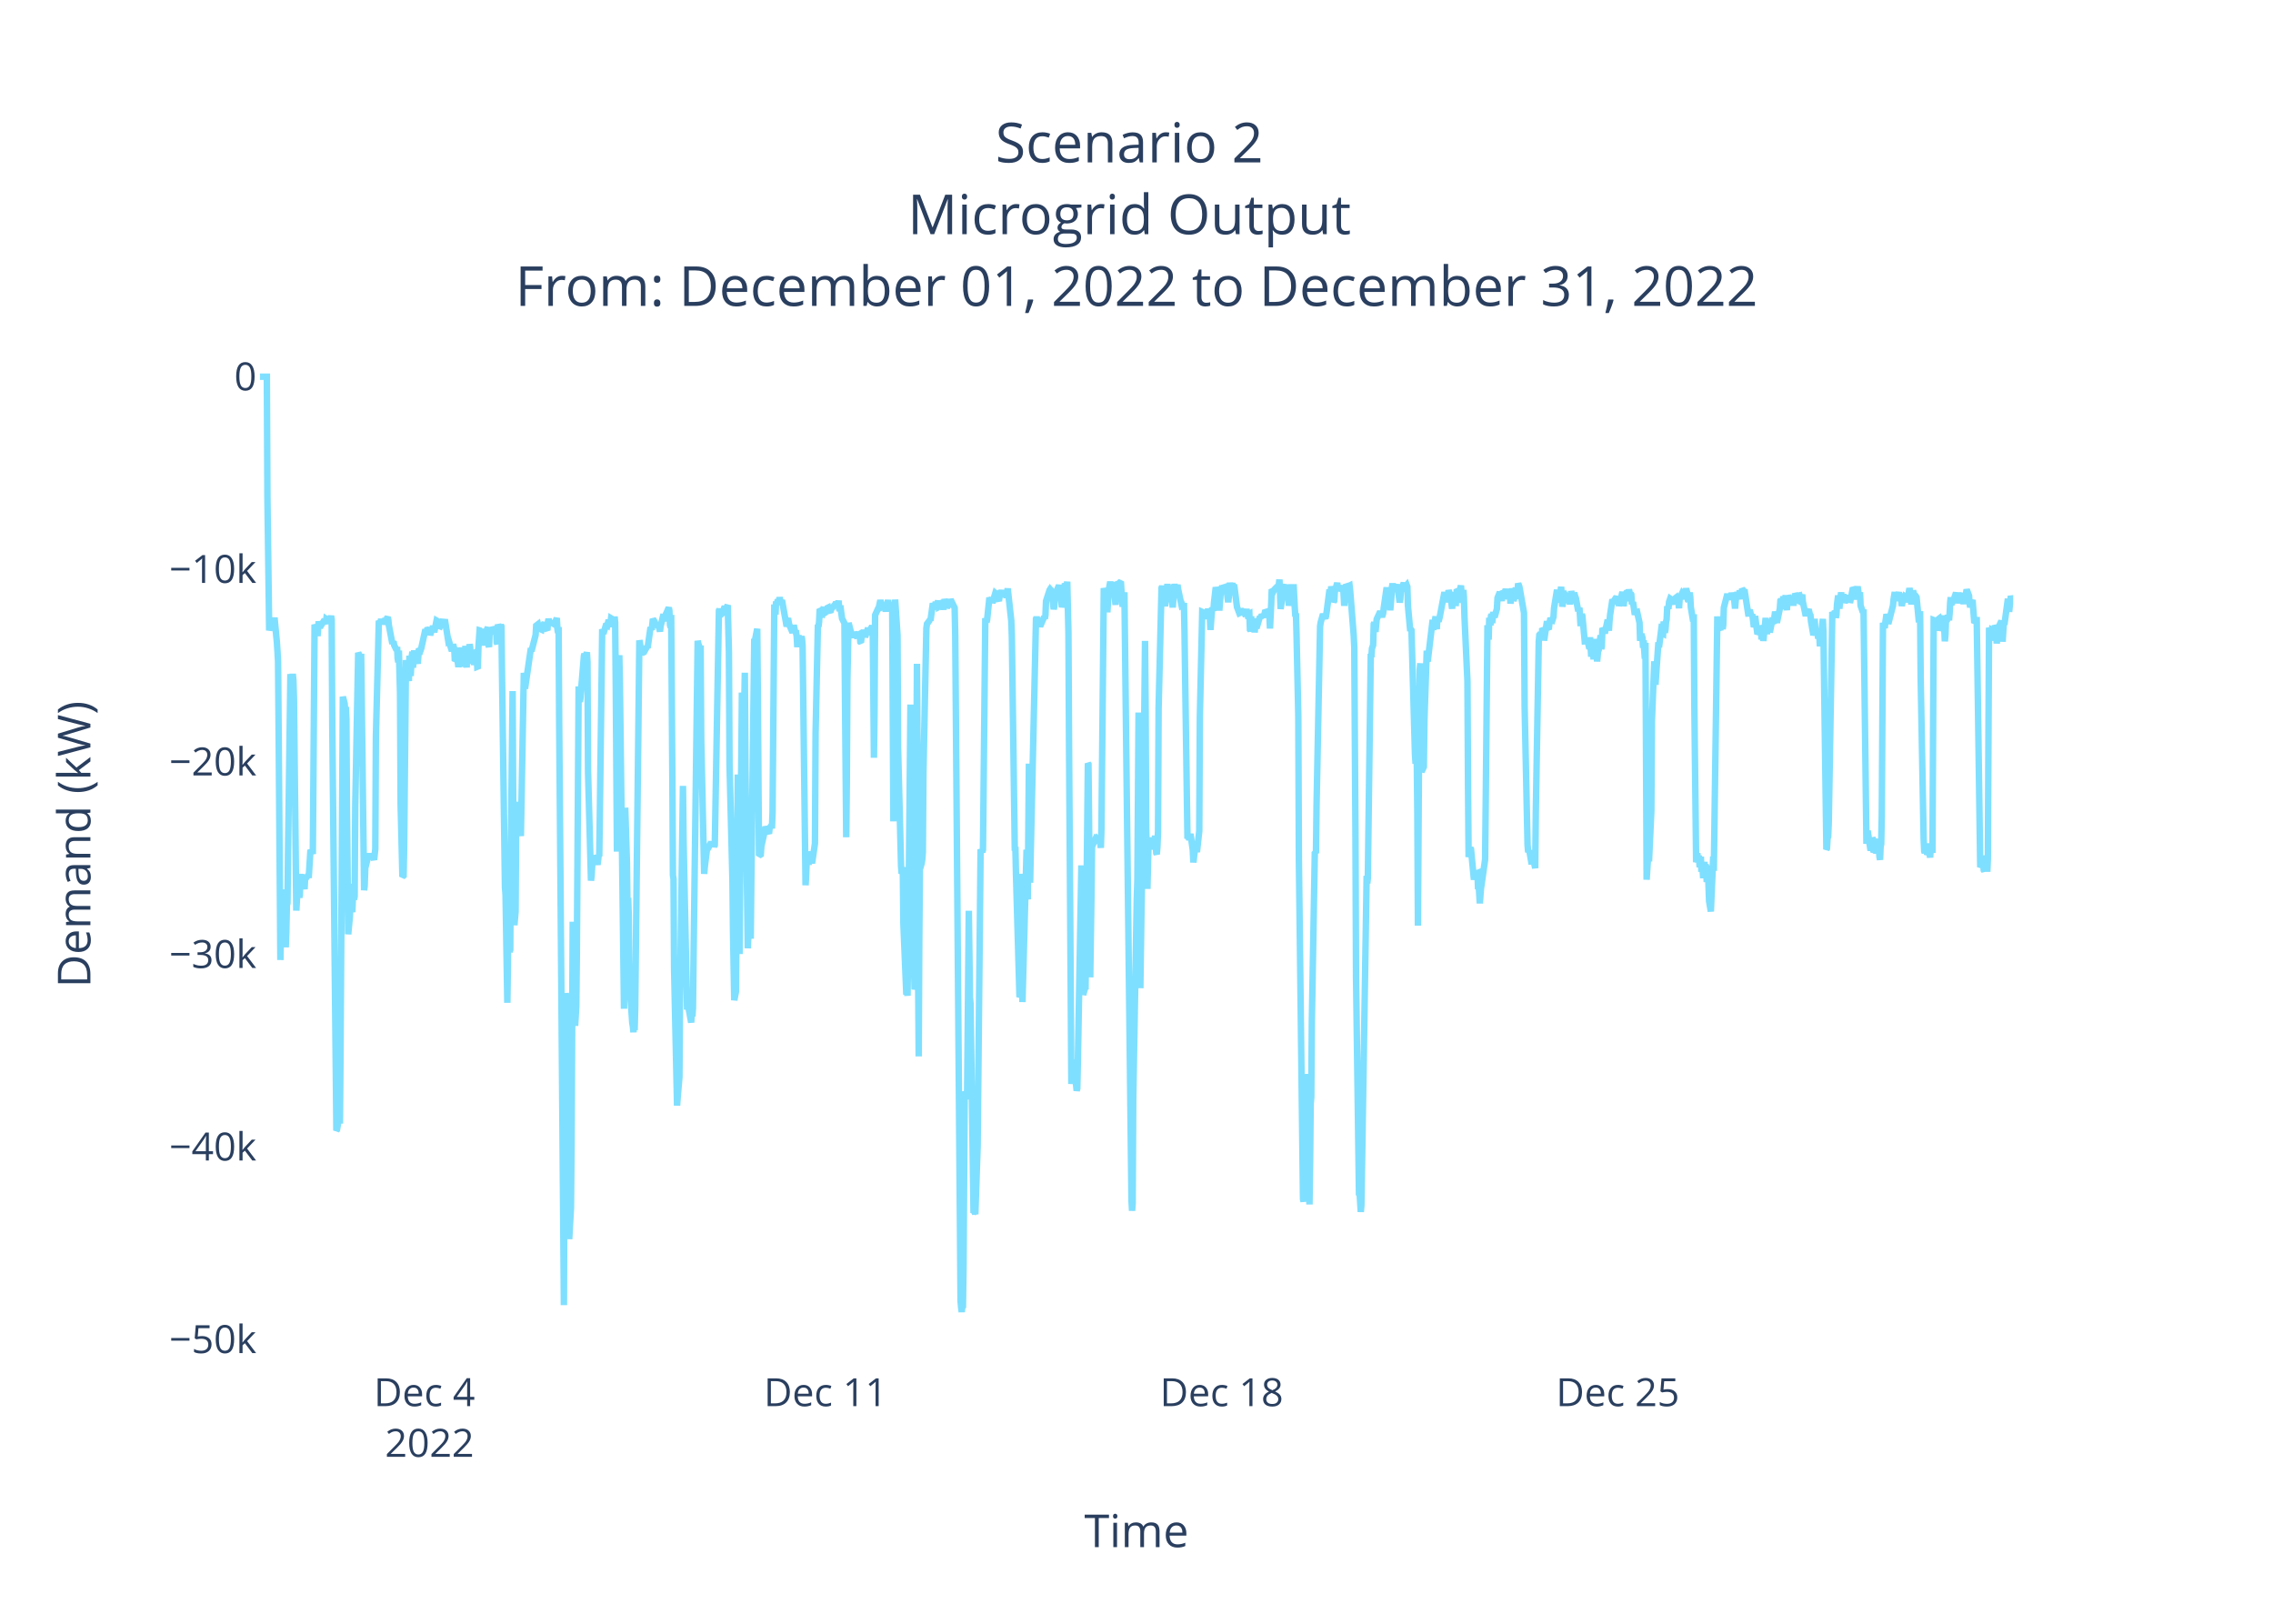
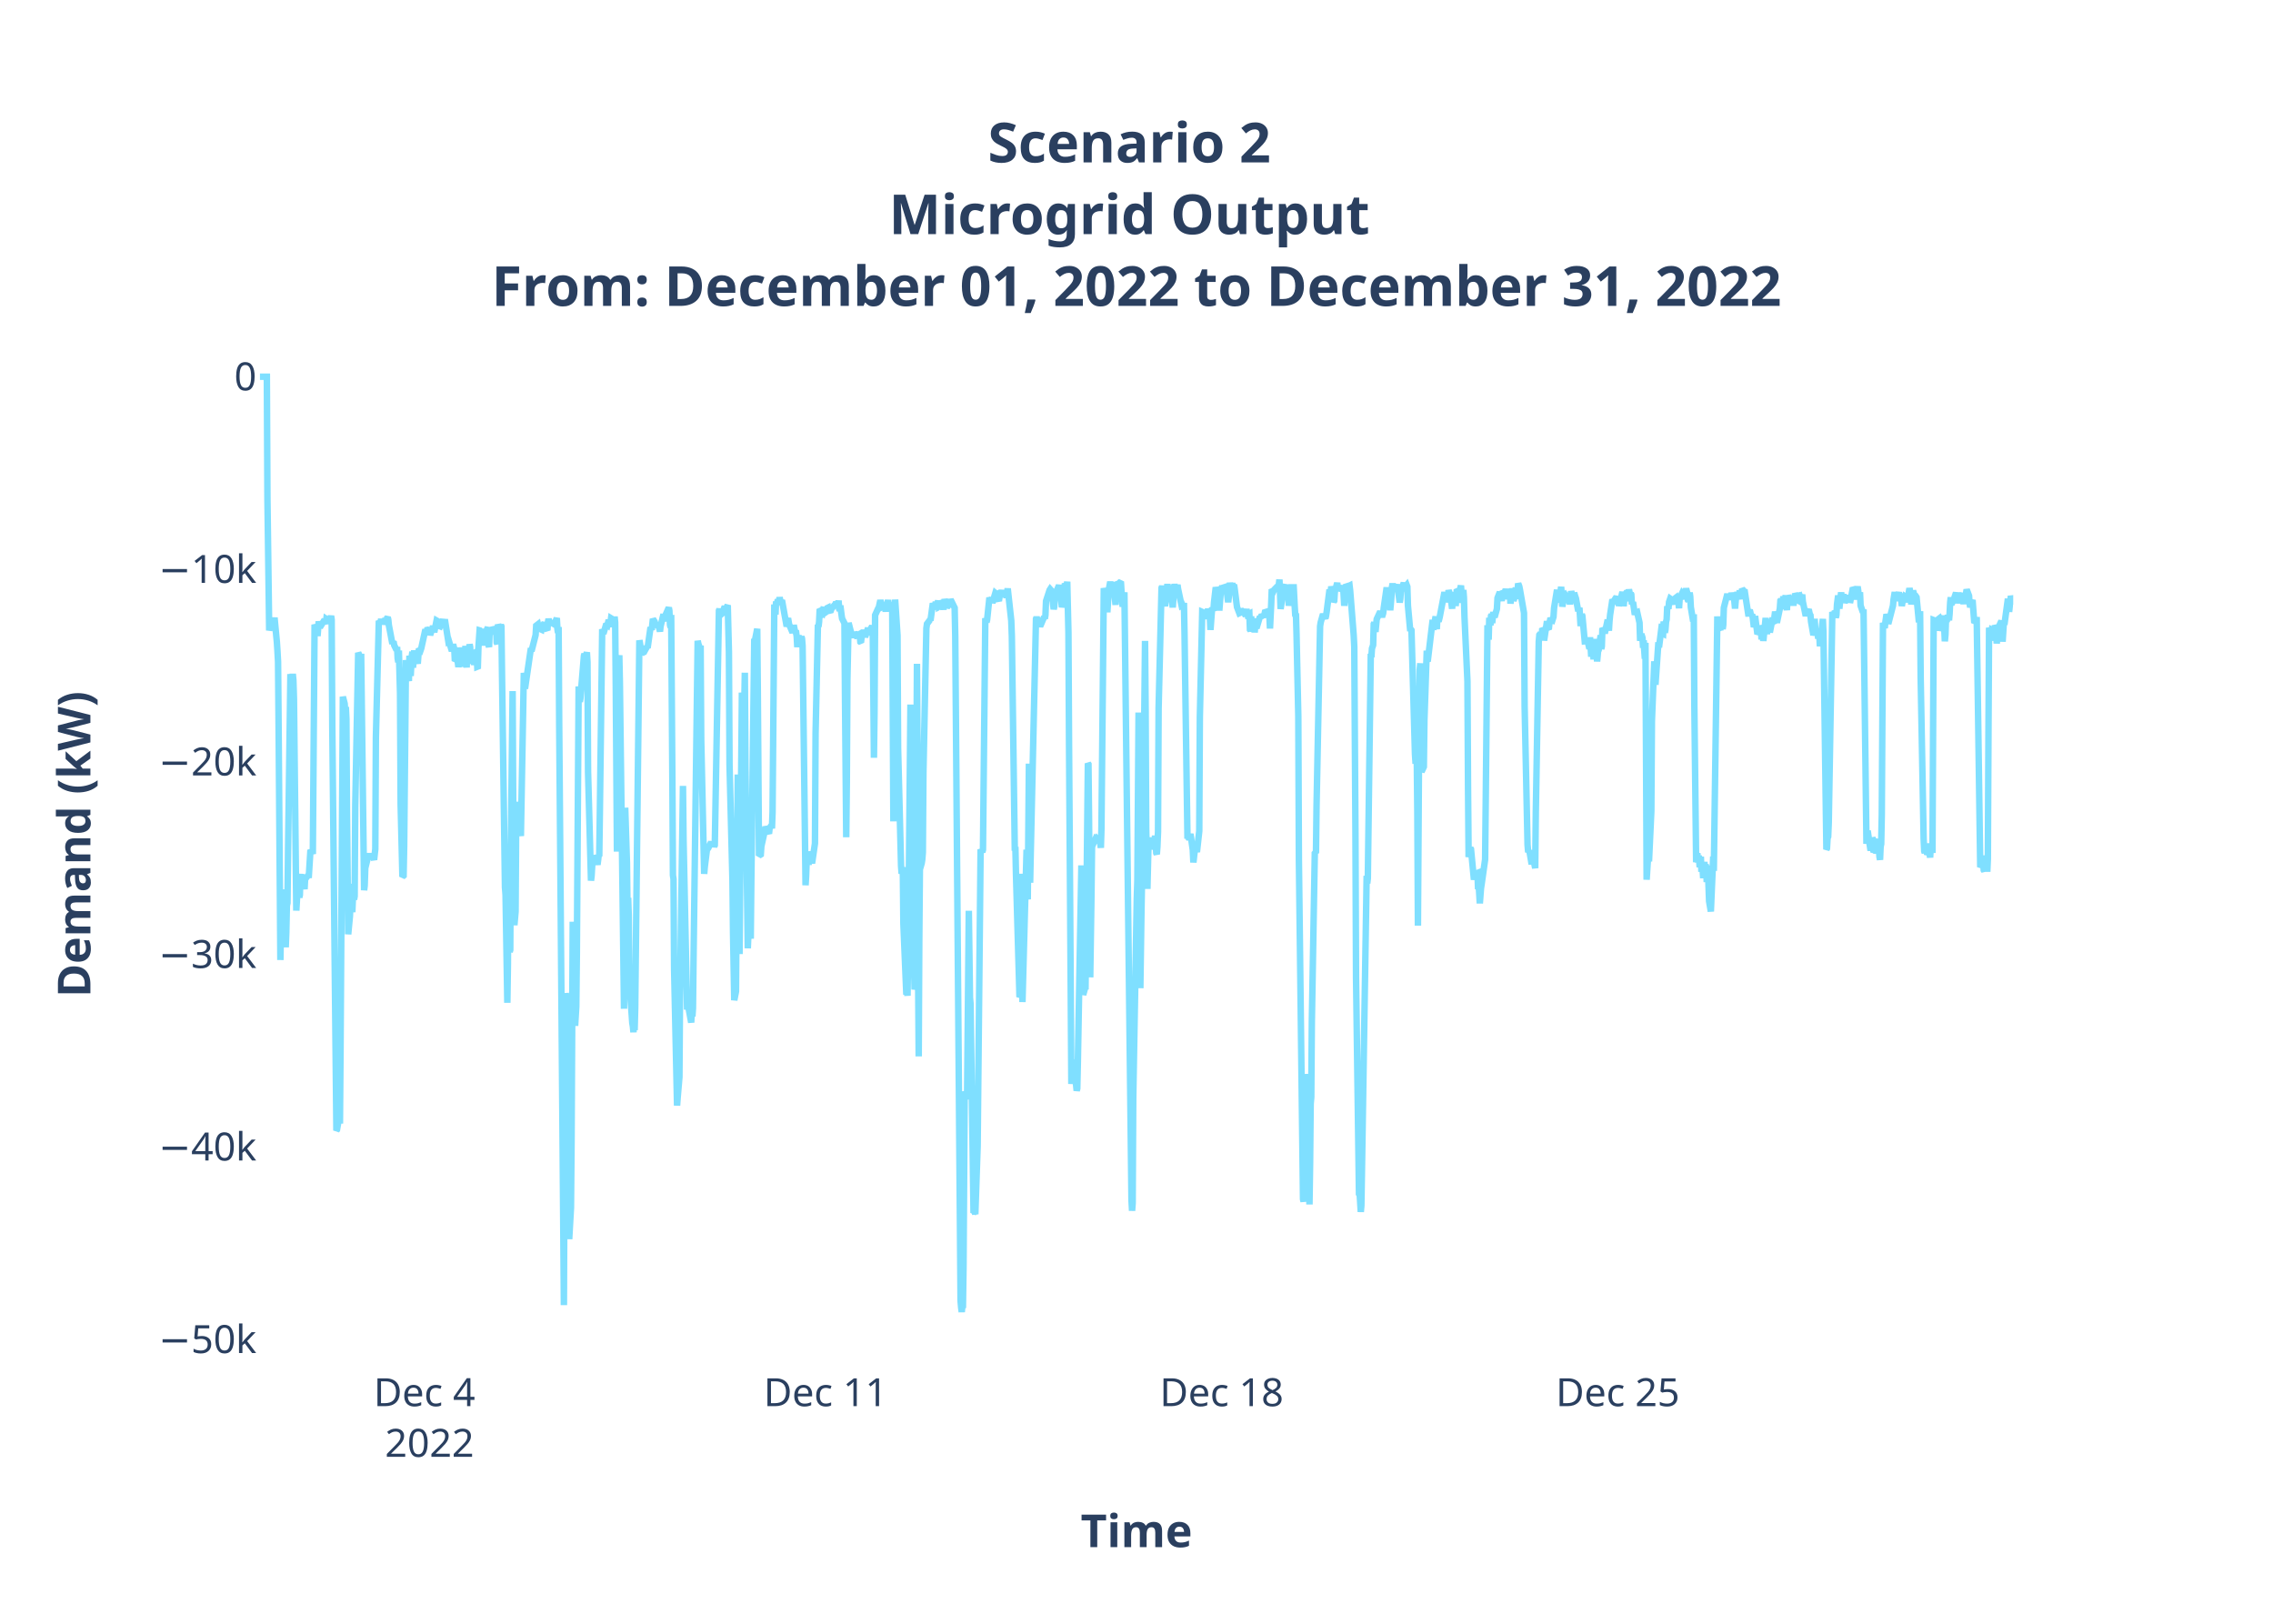
<svg xmlns="http://www.w3.org/2000/svg" class="main-svg" width="700" height="500" style="" viewBox="0 0 700 500">
  <rect x="0" y="0" width="700" height="500" style="fill: rgb(255, 255, 255); fill-opacity: 1;" />
-   <defs id="defs-4ab458">
+   <defs id="defs-ec5948">
    <g class="clips">
-       <clipPath id="clip4ab458xyplot" class="plotclip">
+       <clipPath id="clipec5948xyplot" class="plotclip">
        <rect width="540" height="320" />
      </clipPath>
-       <clipPath class="axesclip" id="clip4ab458x">
+       <clipPath class="axesclip" id="clipec5948x">
        <rect x="80" y="0" width="540" height="500" />
      </clipPath>
-       <clipPath class="axesclip" id="clip4ab458y">
+       <clipPath class="axesclip" id="clipec5948y">
        <rect x="0" y="100" width="700" height="320" />
      </clipPath>
-       <clipPath class="axesclip" id="clip4ab458xy">
+       <clipPath class="axesclip" id="clipec5948xy">
        <rect x="80" y="100" width="540" height="320" />
      </clipPath>
    </g>
    <g class="gradients" />
    <g class="patterns" />
  </defs>
  <g class="bglayer" />
  <g class="layer-below">
    <g class="imagelayer" />
    <g class="shapelayer" />
  </g>
  <g class="cartesianlayer">
    <g class="subplot xy">
      <g class="layer-subplot">
        <g class="shapelayer" />
        <g class="imagelayer" />
      </g>
      <g class="minor-gridlayer">
        <g class="x" />
        <g class="y" />
      </g>
      <g class="gridlayer">
        <g class="x">
          <path class="xgrid crisp" transform="translate(132.28,0)" d="M0,100v320" style="stroke: rgb(255, 255, 255); stroke-opacity: 1; stroke-width: 1px;" />
          <path class="xgrid crisp" transform="translate(254.25,0)" d="M0,100v320" style="stroke: rgb(255, 255, 255); stroke-opacity: 1; stroke-width: 1px;" />
          <path class="xgrid crisp" transform="translate(376.23,0)" d="M0,100v320" style="stroke: rgb(255, 255, 255); stroke-opacity: 1; stroke-width: 1px;" />
          <path class="xgrid crisp" transform="translate(498.21,0)" d="M0,100v320" style="stroke: rgb(255, 255, 255); stroke-opacity: 1; stroke-width: 1px;" />
        </g>
        <g class="y">
          <path class="ygrid crisp" transform="translate(0,412.45)" d="M80,0h540" style="stroke: rgb(255, 255, 255); stroke-opacity: 1; stroke-width: 1px;" />
          <path class="ygrid crisp" transform="translate(0,353.16)" d="M80,0h540" style="stroke: rgb(255, 255, 255); stroke-opacity: 1; stroke-width: 1px;" />
          <path class="ygrid crisp" transform="translate(0,293.87)" d="M80,0h540" style="stroke: rgb(255, 255, 255); stroke-opacity: 1; stroke-width: 1px;" />
          <path class="ygrid crisp" transform="translate(0,234.58)" d="M80,0h540" style="stroke: rgb(255, 255, 255); stroke-opacity: 1; stroke-width: 1px;" />
          <path class="ygrid crisp" transform="translate(0,175.29)" d="M80,0h540" style="stroke: rgb(255, 255, 255); stroke-opacity: 1; stroke-width: 1px;" />
        </g>
      </g>
      <g class="zerolinelayer">
        <path class="yzl zl crisp" transform="translate(0,116)" d="M80,0h540" style="stroke: rgb(255, 255, 255); stroke-opacity: 1; stroke-width: 2px;" />
      </g>
      <path class="xlines-below" />
      <path class="ylines-below" />
      <g class="overlines-below" />
      <g class="xaxislayer-below" />
      <g class="yaxislayer-below" />
      <g class="overaxes-below" />
-       <g class="plot" transform="translate(80,100)" clip-path="url(#clip4ab458xyplot)">
+       <g class="plot" transform="translate(80,100)" clip-path="url(#clipec5948xyplot)">
        <g class="scatterlayer mlayer">
-           <g class="trace scatter trace3ea7de" style="stroke-miterlimit: 2; opacity: 0.5;">
+           <g class="trace scatter tracec10186" style="stroke-miterlimit: 2; opacity: 0.5;">
            <g class="fills" />
            <g class="errorbars" />
            <g class="lines">
              <path class="js-line" d="M0,16L2.18,16L2.36,53.52L2.9,94.14L3.27,92.67L3.45,92.72L3.63,93.09L3.81,92.69L3.99,91.58L4.17,91.95L4.36,91.68L4.54,90.18L5.26,97.64L5.45,100.54L5.63,103.79L5.81,125.09L6.35,195.62L6.72,173.89L6.9,176.72L7.08,177.25L7.26,175.8L7.44,179.7L7.99,191.7L8.17,187.09L8.35,178.81L8.53,178.06L8.71,161.96L9.44,107.57L9.62,109.27L9.8,111.57L10.16,107.52L10.35,109.43L10.53,115.12L11.25,180.41L11.62,174.08L11.8,174.02L11.98,173.12L12.16,176.35L12.34,175.62L12.52,170.08L12.71,169.22L12.89,170.63L13.07,170.26L13.25,170.32L13.43,170.05L13.61,172.59L13.79,173.8L13.98,170.29L14.16,170.47L14.88,169.56L15.07,170.34L15.61,161.72L16.15,162.45L16.34,162.96L16.88,92.35L17.43,93.55L17.61,92.75L17.79,95.87L18.15,91.35L18.33,92.3L18.51,93.19L19.97,90.83L20.15,91.66L20.33,92.12L20.51,90.61L20.69,90.73L20.87,91.57L21.24,89.97L21.42,90.64L21.6,90.93L21.96,89.66L22.14,90.8L22.33,123.44L23.6,248.11L23.78,247.87L24.5,243.71L24.69,245.98L24.87,223.78L25.59,114.54L26.14,116.67L26.32,119.33L26.5,117.7L26.68,121.41L26.86,149.77L27.23,187.7L27.77,182.05L27.95,177.19L28.5,180.88L28.86,172.16L29.04,177.02L29.22,175.93L29.41,147.93L30.31,101.02L30.49,101.37L30.68,101.98L30.86,105.32L31.04,105.55L31.22,101.31L32.13,174.13L32.31,172.71L32.49,167.3L33.58,162.85L33.76,163.64L33.94,164.59L34.31,163.14L34.49,164L34.67,163.81L34.85,163.5L35.03,164.3L35.21,164.76L35.58,161.4L35.76,127.05L36.67,91.15L36.85,91.45L37.03,92.2L37.39,90.65L37.57,91.51L37.75,91.71L37.94,90.62L38.3,92.14L38.48,91.42L38.66,91.49L38.84,92.23L39.03,91.72L39.21,90.32L39.39,90.09L39.57,90.76L39.75,92.5L40.84,98.25L41.02,97.7L41.2,97.54L41.38,98.65L42.11,100.15L42.29,99.21L42.47,102.8L42.66,103.9L42.84,100.33L43.2,113.55L43.38,147.6L43.93,169.95L44.29,169.65L44.47,160.42L45.02,103.26L45.56,108.84L45.74,108.88L45.92,109.69L46.1,101.9L46.47,108.15L46.83,101.91L47.01,100.71L47.19,105.6L47.56,100.26L47.74,103.94L47.92,103.43L48.1,100.45L48.46,103.61L48.65,104.36L49.01,99.77L49.55,100.18L49.73,99.66L51.01,93.83L51.19,94.69L51.37,94.91L51.55,93.97L51.73,93.93L52.28,94.19L52.46,95.56L53.36,92.83L53.55,93.52L53.73,94.68L54.45,91.09L54.64,91.2L54.82,92.48L55.18,92L55.36,92.79L55.54,92.86L56.45,90.8L56.63,91.54L56.81,91.67L56.99,90.73L58.08,97.55L58.27,97.44L59.17,100.48L59.35,99.59L59.54,98.4L59.9,99.86L60.08,103.52L60.26,103.37L60.44,99.65L61.17,105.38L61.35,104.3L61.53,99.36L61.9,105.26L62.26,103.06L62.44,103.86L62.98,104.67L63.35,98.89L63.53,103.87L63.71,105.53L63.89,100.52L64.07,99.83L64.26,104.45L64.62,98.38L64.8,99.3L64.98,104.41L65.53,101.73L65.71,101.29L66.07,104.77L66.43,100.86L66.62,100.76L66.8,101.31L66.98,105.3L67.16,105.23L67.34,99.28L67.7,94.11L68.25,94.27L68.43,93.68L68.79,98.79L69.16,94.86L69.34,95.34L70.25,93.16L70.43,98.57L70.61,99.24L70.79,94.35L71.15,95.34L71.33,94.02L71.52,93.33L72.42,94.37L72.61,94.06L72.79,93.56L72.97,97.87L73.15,98.29L73.33,93.11L73.51,93.08L73.69,94.55L74.24,92.47L74.42,92.88L74.6,107.53L75.51,173.24L75.69,175.49L76.24,208.79L76.42,196.78L76.6,163.15L76.78,161.6L76.96,193.13L77.14,192.49L77.32,160.97L77.87,112.81L78.05,147.14L78.23,182.76L78.41,184.87L78.78,180.65L78.96,154.51L79.14,146.9L79.68,155.19L79.87,153.61L80.41,157.43L81.32,107.21L81.5,108.53L81.68,112.07L83.5,99.59L83.68,100.52L84.95,95.55L85.13,92.67L85.67,92.25L86.04,93.85L86.22,93.63L86.76,93.87L87.13,91.97L87.31,92.31L87.49,92.11L87.67,91.85L87.85,92.5L88.22,92.29L88.4,93.84L88.58,94.07L88.76,91.48L88.94,90.59L89.3,91.96L89.49,91.34L89.67,91.65L90.39,92.06L90.57,91.28L90.94,91.73L91.48,90.32L91.66,93.63L91.85,94.88L92.03,93.07L92.21,122.54L93.66,301.89L93.84,257.93L94.21,205.82L94.75,210.29L94.93,231.58L95.29,281.57L95.84,271.87L96.02,251.34L96.38,183.83L96.93,212.72L97.11,215.87L97.47,209.99L97.65,193.63L98.2,111.37L98.56,116.11L98.74,115.07L99.83,101.95L100.01,101.35L100.38,103.09L100.56,101.5L100.74,100.87L100.92,103.92L101.1,137.72L102.01,171.18L102.19,169.63L102.55,163.56L103.1,164.65L103.28,164.59L103.64,164.31L103.83,165.46L104.01,166.27L104.19,164.93L104.37,163.36L104.55,163.69L104.73,150.54L105.46,93.76L105.64,94.21L105.82,95.15L106.73,92.09L106.91,92.3L107.09,92.44L107.46,90.88L107.64,92.43L107.82,93L108.18,90.39L108.73,90.73L108.91,91.54L109.09,91.41L109.27,89.89L109.45,91.69L109.63,110.72L110,162.24L110.36,120.86L110.54,103.11L110.72,101.78L110.9,110.17L112.17,210.63L112.36,179.71L112.54,148.71L113.08,165.77L113.26,181.29L113.45,176.47L113.63,181.97L113.81,202.26L114.72,214.98L114.9,216.03L115.08,217.85L115.26,215.01L115.44,217.2L115.62,210.39L116.89,98.08L117.08,98.06L117.62,101.26L118.16,100.8L118.35,100.76L119.25,99.13L119.44,99.52L120.34,93.17L120.52,93.46L120.71,93.96L121.07,90.6L121.61,91.45L121.79,92.05L122.7,92.83L122.88,92.86L123.25,94.46L123.43,92.87L124.34,89.14L124.52,90.81L124.7,91.26L124.88,89.72L125.06,89.17L125.97,87.09L126.15,88.1L126.33,92.36L126.51,93.22L126.7,89.35L127.06,139.29L127.24,169.49L127.42,170.69L127.6,198.41L128.51,240.44L128.69,238.06L129.24,231.64L129.42,206L130.33,142L130.51,158.71L131.6,210.89L131.78,208.87L132.87,214.87L133.05,210.99L133.23,213.01L133.41,210.43L133.59,195.05L134.86,97.32L135.05,98.2L135.59,99.81L135.77,98.79L135.95,127.86L136.86,169.09L137.04,166.98L137.77,161.15L137.95,161.37L138.13,161.14L139.04,159.33L139.22,160.08L139.58,159.34L139.95,160.67L140.13,160.26L141.4,88.04L141.58,87.53L141.94,89.32L142.49,88.86L142.67,88.1L143.21,86.75L143.39,87.89L143.58,89.28L143.94,86.69L144.12,86.37L144.48,100.81L144.67,135.6L145.57,171.09L145.75,187.3L146.12,208L146.66,205.27L146.84,181.9L147.21,138.49L147.57,170.12L147.75,193.78L148.48,113.27L148.66,119.57L148.84,138.44L149.38,107.15L149.57,136.15L150.29,192.01L150.47,187.98L150.66,182.37L151.2,189.05L151.38,171.27L152.29,96.7L152.47,97.33L153.2,93.62L153.38,113.37L153.74,163.46L154.29,163.12L154.47,160.59L155.56,155.69L155.74,154.6L156.83,156.71L157.01,154.98L157.55,154.19L157.73,155.11L157.92,150.14L158.46,86.14L158.82,89.24L159.01,85.19L159.19,86.23L159.55,84.65L159.73,85.07L159.91,85.11L160.09,83.94L160.46,85.74L160.64,85.08L160.82,84.84L162.27,92.88L162.45,92.33L162.64,91.11L162.82,91.13L163,92.22L164.09,94.79L164.27,93.94L164.45,92.48L164.81,94.38L164.99,94.67L165.18,94.75L165.36,96.07L165.54,99.27L165.9,95.56L166.08,98.38L166.27,98.23L166.81,96.02L166.99,96.66L167.17,98.9L168.08,172.6L168.26,169.66L168.44,164.85L168.81,163.21L168.99,166.21L169.17,165.36L169.35,162.21L169.9,164.84L170.08,165.84L170.98,159.72L171.17,125.72L171.89,92.34L172.07,93.01L172.26,91.36L172.44,87.57L172.98,88.03L173.16,88.52L173.34,88.67L173.53,87.76L173.71,87.79L173.89,88.81L174.07,88.69L174.25,87.04L174.62,88.08L174.8,87.22L174.98,87.13L175.16,88.11L175.89,87.94L176.07,87.45L176.79,86.58L176.97,86.8L177.16,87.15L177.52,85.28L177.7,86.1L177.88,87.25L178.25,84.94L178.43,87.55L178.61,87.96L178.79,86.46L179.15,89.27L179.33,90.47L180.06,91.91L180.24,116.12L180.61,157.82L180.79,141.02L180.97,109.14L181.33,91.81L181.88,93.96L182.06,94.59L182.78,96.23L182.96,95.59L183.15,94.75L184.05,96.4L184.24,95.49L184.6,95.3L184.78,95.65L184.96,97.68L185.14,97.82L185.32,96.38L186.05,94.09L186.23,94.71L186.41,96.18L187.32,93.4L187.5,94.25L187.68,94.4L188.59,92.86L188.77,93.36L189.14,133.34L189.32,119.37L189.5,89.42L190.41,87.42L190.59,87.34L190.95,85.63L191.13,84.84L191.68,86.87L192.04,86.67L192.22,86.4L192.4,85.94L192.58,87.45L192.77,88.23L193.49,84.79L193.67,86.05L193.86,87.96L194.76,85.52L194.94,119.04L195.13,152.93L195.49,103.76L195.67,84.62L196.4,95.63L196.58,130.52L197.49,166.56L197.67,169.04L198.03,167.01L198.21,184.46L199.12,206.26L199.3,205.25L199.48,206.6L199.66,194.74L200.39,116.96L200.57,148.26L200.75,167.94L201.66,204.69L201.84,203.76L202.02,173.46L202.39,104.41L202.57,131.18L202.75,200.42L202.93,225.29L203.11,189.47L203.29,167.7L203.84,165.83L204.02,164.72L204.2,162.47L204.38,137.89L205.29,93.49L205.47,92.13L206.38,90.91L206.56,91.06L207.29,85.76L207.65,86.94L207.83,86.87L208.19,85.39L208.38,86.17L208.56,86.33L208.92,84.97L209.1,86.83L209.28,86.72L209.47,85.11L210.01,85.9L210.19,85.81L210.55,87.71L210.74,86.18L210.92,84.51L211.64,86.95L211.83,86.73L212.01,84.5L212.37,86.04L212.55,85.41L212.73,84.61L214,87.17L214.18,95.79L215.82,300.57L216,302.6L216.18,304L216.36,302.23L216.54,302.78L216.73,289.98L217.09,236.08L217.63,237.77L217.82,238.5L218.36,180.46L218.72,207.22L218.9,209.21L219.81,273.48L220.17,273.17L220.36,273.9L221.08,252.87L221.26,234.38L221.99,161.57L222.53,162.37L222.72,161.64L223.44,90.36L223.81,91.62L223.99,90.87L224.71,84.03L225.08,85L225.26,84.51L225.44,84.28L225.62,85.66L226.53,82.61L226.71,82.76L226.89,83.1L227.07,83L227.25,83.53L227.44,84.71L227.62,85.03L227.8,83.92L227.98,83.19L228.52,81.88L228.71,82.49L228.89,82.73L229.25,83.61L229.43,82.79L229.61,82.23L229.98,84.07L230.16,82.25L230.34,81.22L231.43,91.09L231.61,95.86L232.52,161.96L232.7,160.76L232.88,169.06L233.97,207.02L234.15,206.74L234.51,169.06L234.7,182.23L234.88,208.57L236.15,161.64L236.33,175.91L236.51,176.93L236.69,156.04L236.87,135.16L237.24,171.83L237.42,163.12L239.05,90.56L239.23,90.1L240.14,92.31L240.32,92.87L241.41,90.32L241.59,89.95L241.77,90.53L241.96,89.4L242.14,85.08L243.23,81.72L243.41,81.44L243.95,82.05L244.13,84.53L244.5,87.6L244.68,86.77L244.86,83.33L246.13,80.27L246.31,80.97L247.04,86.95L247.4,85.59L247.58,83.89L247.95,79.68L248.49,80.53L248.67,79.11L249.04,94.8L249.22,128.25L249.94,233.78L250.49,226.67L250.67,226.91L251.58,235.86L251.76,235.18L251.94,227.07L253.03,166.48L253.21,180.8L253.57,206.34L254.12,204.38L254.3,204.65L255.03,135.07L255.21,135.34L255.39,152.81L255.75,200.96L256.11,177.04L256.3,160.68L257.38,158.29L257.57,158.45L257.75,158.18L258.47,158.93L258.66,158.15L259.02,161.07L259.2,155.31L259.93,81.11L260.29,82.62L260.47,82.3L261.02,88.54L261.2,85.76L261.38,82.05L261.92,79.15L262.1,80.08L262.29,81.66L262.65,80.69L263.01,80.81L263.19,82.95L263.56,86.25L263.74,82.58L263.92,79.26L264.65,80.04L264.83,79.96L265.01,79.23L265.19,79.1L265.37,82.02L265.73,86.84L266.1,83.59L266.28,82.39L268.46,269.62L268.64,272.83L268.82,270.43L269,237.75L270.09,176.63L270.27,171.14L270.64,119.41L270.82,146.93L271,186.94L271.18,204.3L271.54,179.73L271.72,169.78L271.91,167.83L272.09,150.19L272.63,97.35L272.81,118.47L272.99,155.17L273.36,173.72L273.72,158.82L273.9,157.93L274.27,161.27L274.81,160.28L274.99,159.48L275.35,160.68L275.54,159.1L275.72,157.35L275.9,159.21L276.08,162.66L276.26,163.04L276.44,160.67L276.63,156.07L276.81,118.02L277.71,81.04L277.9,80.57L278.44,82.28L278.62,85.81L278.8,86.64L278.98,85.18L279.17,83.03L279.53,79.86L279.89,82.92L280.07,82.68L280.62,80.94L280.8,83.71L281.16,87.05L281.34,84.65L281.53,80.55L281.71,80.15L282.07,80.88L282.25,81.84L282.62,80.09L282.8,81.34L283.89,86.46L284.07,86.36L284.25,86.97L284.61,85.67L284.79,95.01L285.7,158.24L285.88,157.82L286.25,158.27L286.61,156.81L286.79,157.91L287.33,161.71L287.52,165.58L288.24,159.27L288.42,161.65L288.61,162.37L289.33,155.89L289.51,120.78L290.24,88.43L290.42,88.51L290.6,89.14L290.96,88.45L291.15,88.87L291.33,89.33L291.51,90.58L291.87,88.53L292.05,87.48L292.6,90.22L292.78,93.97L293.14,89.18L293.32,87.08L293.69,88.09L293.87,85.51L294.41,80.86L294.78,82.1L294.96,81.71L295.14,81.19L295.32,84.6L295.5,88.02L295.87,83.3L296.05,81.35L296.41,80.56L296.59,81.14L296.77,81.59L296.95,80.28L297.5,80.86L297.68,81.08L298.23,85.44L298.41,83.95L298.59,81.28L298.77,79.47L299.13,81.37L299.5,79.61L299.68,80.47L300.04,80.06L300.22,81.22L300.77,85.53L300.95,86.92L301.67,88.81L301.86,88.72L302.04,87.63L302.76,88.73L302.94,89.15L303.31,87.51L303.49,89.32L303.67,89.65L303.85,87.59L304.22,89.27L304.76,88.99L304.94,93.89L305.12,94.14L305.3,89.8L305.67,94.46L306.03,93.36L306.21,91.15L306.39,94.76L306.76,90.42L306.94,93.48L307.12,92.85L308.03,89.83L308.21,90.28L308.57,89.32L308.93,89.76L309.12,90.01L309.48,88.88L309.66,87.96L309.84,88.13L310.02,89.98L310.75,88.27L310.93,89.8L311.11,93.55L311.48,86.06L311.66,81.5L312.2,82.01L312.38,81.63L312.56,81.44L313.47,80.49L313.65,81.51L314.02,78.46L314.2,82.53L314.38,87.52L315.47,80.34L315.65,80.77L315.83,80.48L316.01,80.05L316.19,82.28L316.38,82.62L316.56,80.31L316.92,86.52L317.28,83.59L317.47,81.48L317.83,80.07L318.01,83.88L318.19,83.88L318.37,79.9L318.74,86.98L318.92,89.84L319.1,88.86L319.28,95.13L319.83,120.53L320.01,164.71L321.28,269.22L321.46,270L322,261.56L322.18,243.81L322.37,230.72L322.73,236.46L322.91,248L323.27,270.89L323.46,258.41L323.64,239.89L323.82,237.87L324,214.69L324.91,162.77L325.09,162.58L325.27,162.71L325.45,148.07L326.54,92.85L326.72,91.68L327.45,89.08L327.81,90.12L327.99,90.14L328.17,90.42L328.36,89.72L328.54,88.58L329.45,81.53L329.63,83.41L329.81,82.52L329.99,80.6L330.35,82.06L330.53,84.4L330.72,85.31L330.9,85L331.08,82.28L331.81,79.5L331.99,80.72L332.17,81.76L332.71,81.07L332.89,80.59L333.26,81.73L333.44,80.97L333.62,80.28L333.98,86.54L334.35,82.33L334.53,79.99L335.25,80.85L335.44,80.42L335.62,80.33L335.8,81.86L336.89,95.64L337.07,99.18L337.43,156.73L337.61,200.91L338.52,268.09L338.7,267.26L339.07,273.18L339.25,271.21L339.43,260.49L340.88,169.69L341.06,172.03L341.24,170.5L341.43,155.88L342.15,101.31L342.33,102.39L342.51,99.7L342.88,98.64L343.06,92.14L343.24,91.75L343.42,93.66L343.6,94.57L343.78,92.71L343.97,90.67L345.06,88.32L345.24,88.86L345.6,89.99L345.96,88.86L346.14,87.22L347.05,80.89L347.23,82.5L347.42,83.56L347.78,81.76L347.96,85.19L348.14,87.93L348.5,83.85L348.69,80.7L348.87,79.7L349.23,81.66L349.41,81.22L349.77,81.81L350.14,80.59L350.32,79.97L351.05,85.52L351.23,84.49L351.41,82.1L352.32,79.48L352.5,80.41L352.68,81.28L352.86,80.13L353.04,80.39L353.22,80.17L353.41,80.67L353.59,86.49L354.31,94.33L354.49,93.75L354.68,94.04L355.76,132.23L355.95,135.17L356.13,132.43L356.31,133.1L356.49,150.49L356.67,185.03L357.04,127.03L357.22,106.21L357.4,104.25L357.58,122.08L357.76,137.67L358.49,136.12L358.67,121.62L359.39,100.36L359.58,103.05L359.76,103L361.21,90.89L361.39,93.91L362.12,89.82L362.3,92.88L362.48,93.71L362.66,90.39L363.03,91.39L363.21,90.68L363.39,89.96L364.84,82.36L365.02,83.36L365.38,82.57L365.57,83.16L365.75,85.51L366.11,81.76L366.47,82.88L366.66,83.18L367.2,87.44L367.38,84.69L367.56,82.93L367.74,83.07L367.93,82.48L368.11,84.02L368.29,86.61L368.65,81.52L368.83,81.68L369.38,84.1L369.56,83.2L369.74,81.07L369.92,80.31L370.1,82.53L370.29,85.65L370.65,81.67L370.83,83.87L371.01,89.95L371.92,109.78L372.1,142.68L372.28,163.92L372.83,161.2L373.01,161.47L373.92,170.89L374.1,169.81L374.28,169.11L375.01,168.82L375.19,173.81L375.37,172.16L375.73,178.18L376.09,173.53L376.28,172.33L377.36,164.67L377.55,146.85L378.09,92.52L378.45,96.97L378.64,90.23L379,92.59L379.18,89.66L379.36,89.41L379.54,91.86L379.91,88.46L380.09,89.49L380.27,90.08L380.99,87.5L381.18,84.14L381.9,82.32L382.08,83.42L382.27,84.2L382.45,85.01L382.63,83.88L382.81,81.99L383.35,82.57L383.72,81.47L383.9,82.13L384.08,84.55L384.44,81.71L384.63,83.34L384.81,82.54L384.99,82.4L385.17,85.87L385.71,81.21L385.9,82.44L386.08,84.93L386.26,84.51L386.44,81.96L386.8,81.21L386.98,82.04L387.17,84.46L387.53,79.66L387.89,80.6L388.07,81.49L389.34,88.76L389.53,117.52L390.43,160.12L390.62,162.41L390.98,161.89L391.7,166.14L391.89,164.85L392.07,163.71L392.79,167.34L392.97,150.21L393.88,97.62L394.06,95.5L394.43,95.02L394.61,96.01L394.79,96.74L394.97,93.48L395.33,93.88L395.52,97.24L396.42,91.3L396.61,92.28L396.79,93.61L396.97,93.78L397.15,92.04L397.51,90.31L397.88,91.05L398.06,91.1L398.42,89.95L398.6,87.21L399.51,81.61L399.69,84.26L399.87,85.55L400.05,82.87L400.24,81.74L400.42,82.47L400.6,81.92L400.78,80.7L401.14,86.8L401.69,83.59L401.87,83.4L402.05,83.2L402.23,83.48L402.41,85.05L402.59,85.19L402.78,83.1L403.32,84.75L403.5,86.12L403.87,82.06L404.23,83.45L404.41,85.43L404.59,85.15L404.77,82.54L405.14,83.75L405.32,84.23L406.04,88.19L406.23,87.66L406.41,87.15L406.77,92.8L407.13,89.15L407.31,89.66L408.04,97.46L408.58,97.39L408.77,96.68L409.49,99.8L409.67,96.23L410.04,102.21L410.4,99.03L410.58,99.08L410.76,103.07L410.94,98.51L411.31,101.39L411.49,96.73L411.85,103.69L412.22,99.69L412.4,99.68L412.94,95.62L413.12,99.84L413.3,99.05L413.49,93.42L414.03,94.11L414.21,95.05L415.12,90.83L415.3,92.83L415.48,94.21L415.66,91.34L415.85,89.35L416.57,84.6L416.75,84.97L416.93,85.16L417.84,83.77L418.02,84.5L418.21,84L418.39,85.04L418.57,86.57L419.66,82.29L419.84,83.86L420.02,86.67L420.38,82.98L420.56,82.86L420.75,83.33L420.93,82.42L421.11,82.18L421.29,85.16L421.65,81.51L421.84,82.39L422.02,83.57L422.2,82.66L422.38,83.07L422.56,86.08L422.92,85.41L423.47,89.29L423.65,88.73L424.19,88.52L424.92,91.78L425.1,97.33L425.47,95.23L425.83,96.4L426.01,99.48L426.19,97.17L426.37,100.35L426.55,102.83L426.74,97.94L426.92,132.34L427.1,170.89L427.64,162.37L427.83,165.26L428.55,149.76L428.73,121.99L429.46,103.64L429.64,105.9L429.82,110.87L430.73,97.79L430.91,99.35L431.82,92.13L432,95.06L432.18,95.15L432.36,91.37L432.73,94.84L432.91,93.8L433.09,91.45L433.27,90.74L433.45,86.69L433.82,87.49L434,85.39L434.36,84.34L434.9,84.72L435.09,85.65L435.27,86.04L435.45,84.93L435.63,84.45L436.17,84.03L436.54,85.29L436.72,84.19L437.08,87.29L437.26,84.53L437.45,83.08L437.63,83.55L437.99,82.76L438.17,83L438.35,83.3L438.72,84.48L438.9,82.97L439.08,82.15L439.26,81.22L439.62,82.63L439.81,84.78L439.99,85.04L440.17,83.37L440.35,82.49L440.53,83.69L440.71,86.97L441.44,91.34L441.62,89.15L441.8,117.43L442.35,165.51L442.71,162.74L442.89,164.55L443.25,164.5L443.44,167.03L443.8,163.81L443.98,168.45L444.16,166.53L444.34,167.65L444.52,170.41L444.89,165.39L445.07,169.54L445.25,166.36L445.43,166.8L445.61,171.62L445.98,166.56L446.16,172.73L446.34,177.5L446.88,180.67L447.61,163.76L447.79,168.16L448.88,89.8L449.06,94L449.24,94.17L449.43,90.44L449.79,94.11L449.97,90.06L450.15,90.81L450.33,91.59L450.51,93.7L450.7,92.47L450.88,87.13L451.97,82.9L452.15,83.76L452.33,84.6L452.69,83.5L452.87,83.82L453.06,83.5L453.24,82.63L453.6,83.67L453.78,82.93L453.96,83.52L454.33,87.4L454.69,83.18L454.87,82.94L455.05,82.55L455.23,83.44L455.42,83.85L455.78,81.84L455.96,83.84L456.14,84.43L456.5,81.37L457.05,81.96L457.23,81.56L458.5,89.79L458.68,88.1L458.86,87.87L459.05,88.56L459.23,89.67L459.59,89.22L459.77,90.12L460.13,93.08L460.32,92.46L460.5,89.69L461.22,95.24L461.41,94.98L461.59,92.78L462.13,94.02L462.31,93.65L462.49,96.9L462.86,94.71L463.04,97.37L463.76,90.29L463.95,92.59L464.13,95.29L464.31,92.91L464.85,93.4L465.04,94.74L465.94,90.22L466.12,91.79L466.31,91.93L466.49,89.71L466.67,88.35L467.03,90.09L467.21,91.77L468.12,87.44L468.3,84.95L468.48,84.74L468.67,87.52L469.21,83.69L469.39,84.47L469.57,85.17L469.94,83.35L470.12,86.7L470.3,87.87L470.48,84.41L470.66,83.45L471.57,85.27L471.75,84.65L471.93,84.27L472.11,85.1L472.3,86.47L472.84,82.81L473.2,83.42L473.38,83.66L473.57,83.59L473.75,84.87L473.93,84.98L474.11,83.66L474.29,83.56L474.47,84.07L474.66,84.34L475.02,83.08L475.2,85.23L476.11,89.67L476.29,88.89L477.02,87.66L477.2,88.5L477.38,89.23L477.56,89.48L477.74,91.42L478.47,95.58L478.65,94.68L478.83,90.55L479.19,95.75L479.37,94.77L479.56,95.18L479.74,93.62L479.92,96.67L480.28,95.44L480.46,99.01L481.37,90.59L481.55,94.62L482.46,161.55L482.64,161.26L482.82,158.09L483.01,157.64L483.19,153.29L484.28,89.25L484.46,89.21L484.82,90.21L485,88.76L485.18,88.7L485.36,90.21L485.55,89.39L485.73,86.08L486.09,83.38L486.27,84.49L486.45,87.43L487,82.41L487.18,84.21L487.36,84.25L487.72,83.03L487.91,84.16L488.09,85.6L488.81,83.73L488.99,84.33L489.18,85.32L489.54,83.26L489.72,84.75L489.9,84.77L490.63,81L490.81,81.22L490.99,82.1L491.35,84.59L491.72,82.11L491.9,81.45L492.08,80.61L492.26,81.82L492.44,83.98L492.81,82.37L492.99,86.46L493.71,88.56L493.9,87.66L494.8,159.83L494.98,157.89L495.17,155.8L496.07,161.92L496.26,160.94L496.62,158.05L496.8,158.41L496.98,162.47L497.16,162.18L497.34,158.3L497.89,162.81L498.25,160.19L498.43,160.29L498.62,160.3L498.8,163.78L498.98,164.76L499.16,160.74L499.34,159.86L499.52,150.85L499.89,91.79L500.43,93.4L500.61,91.72L500.97,89.15L501.34,90.36L501.52,92.1L502.97,86.47L503.15,84.55L503.52,82.33L503.7,83.83L503.88,84.93L504.79,82.42L504.97,83.5L505.33,82.82L505.69,86.61L505.88,85.48L506.06,82.79L506.42,85.41L506.78,83.72L506.96,83.84L507.15,85.49L507.51,82.88L507.69,83.31L508.05,81.14L508.42,82.75L508.6,86.13L509.14,81.92L509.32,82.45L509.51,83.59L509.69,83.14L510.05,83.64L510.23,83.93L510.96,91.62L511.32,88.21L511.5,108.91L512.41,158.22L512.59,162.07L512.77,162.64L512.95,159.79L513.5,163.11L513.86,162.54L514.04,161.74L514.41,164.05L514.59,160.85L514.77,159.85L514.95,160.22L515.13,162.65L515.5,90.94L516.22,91.21L516.4,92.51L516.77,94.1L516.95,93.23L517.13,90.52L517.31,90.38L517.49,90.78L517.67,94.23L517.86,93.66L518.04,90.68L518.22,91.02L518.4,90.52L518.58,89.56L518.94,97.48L519.13,95.45L519.31,90.26L519.49,91.45L519.85,89.46L520.03,89.9L520.22,91.01L520.4,89.08L520.58,85.53L520.76,83.92L520.94,86.1L521.3,85.44L521.49,85.19L522.39,82.52L522.57,83.56L522.94,85.71L523.3,84L523.48,84.39L524.39,82.75L524.57,84.63L524.75,86.03L524.93,83.97L525.12,82.93L525.3,83.38L525.48,82.61L525.66,81.54L526.39,83.46L526.57,85.9L526.75,86.98L527.11,85.62L527.29,85.17L527.48,84.76L527.66,87.26L528.02,91.81L528.56,91.27L528.75,90L529.84,167L530.02,166.76L530.2,163.72L530.74,164.96L530.92,167.93L531.11,168.23L531.29,164.65L531.65,165.96L531.83,164.96L532.01,168.43L532.19,164.43L532.38,124.86L532.56,93.29L533.28,95.94L533.47,94.01L533.65,94.11L533.83,93.2L534.19,97.3L534.37,92.54L534.55,92.97L534.74,94.85L534.92,98.15L535.28,94.23L535.46,93.22L536.37,91.2L536.55,93.19L536.73,97.6L537.1,91.83L537.28,92.36L538.37,84.38L538.55,86.22L538.73,88.4L539.27,83.54L539.64,84.63L539.82,85.09L540,86.23" style="vector-effect: non-scaling-stroke; fill: none; stroke: rgb(0, 191, 255); stroke-opacity: 1; stroke-width: 2px; opacity: 1;" />
            </g>
            <g class="points" />
            <g class="text" />
          </g>
        </g>
      </g>
      <g class="overplot" />
      <path class="xlines-above crisp" d="M0,0" style="fill: none;" />
      <path class="ylines-above crisp" d="M0,0" style="fill: none;" />
      <g class="overlines-above" />
      <g class="xaxislayer-above">
        <g class="xtick">
-           <text text-anchor="middle" x="0" y="433" transform="translate(132.28,0)" style="font-family: 'Open Sans', verdana, arial, sans-serif; font-size: 12px; fill: rgb(42, 63, 95); fill-opacity: 1; white-space: pre; opacity: 1;">
+           <text text-anchor="middle" x="0" y="433" transform="translate(132.28,0)" style="font-family: sans-serif; font-size: 12px; fill: rgb(42, 63, 95); fill-opacity: 1; white-space: pre; opacity: 1;">
            <tspan class="line" dy="0em" x="0" y="433">Dec 4</tspan>
            <tspan class="line" dy="1.3em" x="0" y="433">2022</tspan>
          </text>
        </g>
        <g class="xtick">
-           <text text-anchor="middle" x="0" y="433" style="font-family: 'Open Sans', verdana, arial, sans-serif; font-size: 12px; fill: rgb(42, 63, 95); fill-opacity: 1; white-space: pre; opacity: 1;" transform="translate(254.25,0)">Dec 11</text>
+           <text text-anchor="middle" x="0" y="433" style="font-family: sans-serif; font-size: 12px; fill: rgb(42, 63, 95); fill-opacity: 1; white-space: pre; opacity: 1;" transform="translate(254.25,0)">Dec 11</text>
        </g>
        <g class="xtick">
-           <text text-anchor="middle" x="0" y="433" style="font-family: 'Open Sans', verdana, arial, sans-serif; font-size: 12px; fill: rgb(42, 63, 95); fill-opacity: 1; white-space: pre; opacity: 1;" transform="translate(376.23,0)">Dec 18</text>
+           <text text-anchor="middle" x="0" y="433" style="font-family: sans-serif; font-size: 12px; fill: rgb(42, 63, 95); fill-opacity: 1; white-space: pre; opacity: 1;" transform="translate(376.23,0)">Dec 18</text>
        </g>
        <g class="xtick">
-           <text text-anchor="middle" x="0" y="433" style="font-family: 'Open Sans', verdana, arial, sans-serif; font-size: 12px; fill: rgb(42, 63, 95); fill-opacity: 1; white-space: pre; opacity: 1;" transform="translate(498.21,0)">Dec 25</text>
+           <text text-anchor="middle" x="0" y="433" style="font-family: sans-serif; font-size: 12px; fill: rgb(42, 63, 95); fill-opacity: 1; white-space: pre; opacity: 1;" transform="translate(498.21,0)">Dec 25</text>
        </g>
      </g>
      <g class="yaxislayer-above">
        <g class="ytick">
-           <text text-anchor="end" x="79" y="4.2" transform="translate(0,412.45)" style="font-family: 'Open Sans', verdana, arial, sans-serif; font-size: 12px; fill: rgb(42, 63, 95); fill-opacity: 1; white-space: pre; opacity: 1;">−50k</text>
+           <text text-anchor="end" x="79" y="4.2" transform="translate(0,412.45)" style="font-family: sans-serif; font-size: 12px; fill: rgb(42, 63, 95); fill-opacity: 1; white-space: pre; opacity: 1;">−50k</text>
        </g>
        <g class="ytick">
-           <text text-anchor="end" x="79" y="4.2" style="font-family: 'Open Sans', verdana, arial, sans-serif; font-size: 12px; fill: rgb(42, 63, 95); fill-opacity: 1; white-space: pre; opacity: 1;" transform="translate(0,353.16)">−40k</text>
+           <text text-anchor="end" x="79" y="4.2" style="font-family: sans-serif; font-size: 12px; fill: rgb(42, 63, 95); fill-opacity: 1; white-space: pre; opacity: 1;" transform="translate(0,353.16)">−40k</text>
        </g>
        <g class="ytick">
-           <text text-anchor="end" x="79" y="4.2" style="font-family: 'Open Sans', verdana, arial, sans-serif; font-size: 12px; fill: rgb(42, 63, 95); fill-opacity: 1; white-space: pre; opacity: 1;" transform="translate(0,293.87)">−30k</text>
+           <text text-anchor="end" x="79" y="4.2" style="font-family: sans-serif; font-size: 12px; fill: rgb(42, 63, 95); fill-opacity: 1; white-space: pre; opacity: 1;" transform="translate(0,293.87)">−30k</text>
        </g>
        <g class="ytick">
-           <text text-anchor="end" x="79" y="4.2" style="font-family: 'Open Sans', verdana, arial, sans-serif; font-size: 12px; fill: rgb(42, 63, 95); fill-opacity: 1; white-space: pre; opacity: 1;" transform="translate(0,234.58)">−20k</text>
+           <text text-anchor="end" x="79" y="4.2" style="font-family: sans-serif; font-size: 12px; fill: rgb(42, 63, 95); fill-opacity: 1; white-space: pre; opacity: 1;" transform="translate(0,234.58)">−20k</text>
        </g>
        <g class="ytick">
-           <text text-anchor="end" x="79" y="4.2" style="font-family: 'Open Sans', verdana, arial, sans-serif; font-size: 12px; fill: rgb(42, 63, 95); fill-opacity: 1; white-space: pre; opacity: 1;" transform="translate(0,175.29)">−10k</text>
+           <text text-anchor="end" x="79" y="4.2" style="font-family: sans-serif; font-size: 12px; fill: rgb(42, 63, 95); fill-opacity: 1; white-space: pre; opacity: 1;" transform="translate(0,175.29)">−10k</text>
        </g>
        <g class="ytick">
-           <text text-anchor="end" x="79" y="4.2" style="font-family: 'Open Sans', verdana, arial, sans-serif; font-size: 12px; fill: rgb(42, 63, 95); fill-opacity: 1; white-space: pre; opacity: 1;" transform="translate(0,116)">0</text>
+           <text text-anchor="end" x="79" y="4.2" style="font-family: sans-serif; font-size: 12px; fill: rgb(42, 63, 95); fill-opacity: 1; white-space: pre; opacity: 1;" transform="translate(0,116)">0</text>
        </g>
      </g>
      <g class="overaxes-above" />
    </g>
  </g>
  <g class="polarlayer" />
  <g class="smithlayer" />
  <g class="ternarylayer" />
  <g class="geolayer" />
  <g class="funnelarealayer" />
  <g class="pielayer" />
  <g class="iciclelayer" />
  <g class="treemaplayer" />
  <g class="sunburstlayer" />
  <g class="glimages" />
-   <defs id="topdefs-4ab458">
+   <defs id="topdefs-ec5948">
    <g class="clips" />
  </defs>
  <g class="layer-above">
    <g class="imagelayer" />
    <g class="shapelayer" />
  </g>
  <g class="infolayer">
    <g class="g-gtitle">
-       <text class="gtitle" x="350" y="50" text-anchor="middle" dy="0em" style="font-family: 'Open Sans', verdana, arial, sans-serif; font-size: 17px; fill: rgb(42, 63, 95); opacity: 1; font-weight: normal; white-space: pre;">
-         <tspan class="line" dy="0em" x="350" y="50">Scenario 2</tspan>
-         <tspan class="line" dy="1.3em" x="350" y="50">Microgrid Output</tspan>
-         <tspan class="line" dy="2.6em" x="350" y="50">From: December 01, 2022 to December 31, 2022</tspan>
+       <text class="gtitle" x="350" y="50" text-anchor="middle" dy="0em" style="font-family: sans-serif; font-size: 17px; fill: rgb(42, 63, 95); opacity: 1; font-weight: normal; white-space: pre;">
+         <tspan class="line" dy="0em" x="350" y="50">
+           <tspan style="font-weight:bold">Scenario 2</tspan>
+         </tspan>
+         <tspan class="line" dy="1.3em" x="350" y="50">
+           <tspan style="font-weight:bold">Microgrid Output</tspan>
+         </tspan>
+         <tspan class="line" dy="2.6em" x="350" y="50">
+           <tspan style="font-weight:bold">From: December 01, 2022 to December 31, 2022</tspan>
+         </tspan>
      </text>
    </g>
    <g class="g-xtitle">
-       <text class="xtitle" x="350" y="476.409" text-anchor="middle" style="font-family: 'Open Sans', verdana, arial, sans-serif; font-size: 14px; fill: rgb(42, 63, 95); opacity: 1; font-weight: normal; white-space: pre;">Time</text>
+       <text class="xtitle" x="350" y="476.409" text-anchor="middle" style="font-family: sans-serif; font-size: 14px; fill: rgb(42, 63, 95); opacity: 1; font-weight: normal; white-space: pre;">
+         <tspan style="font-weight:bold">Time</tspan>
+       </text>
    </g>
    <g class="g-ytitle">
-       <text class="ytitle" transform="rotate(-90,27.84063,260)" x="27.841" y="260" text-anchor="middle" style="font-family: 'Open Sans', verdana, arial, sans-serif; font-size: 14px; fill: rgb(42, 63, 95); opacity: 1; font-weight: normal; white-space: pre;">Demand (kW)</text>
+       <text class="ytitle" transform="rotate(-90,27.84063,260)" x="27.841" y="260" text-anchor="middle" style="font-family: sans-serif; font-size: 14px; fill: rgb(42, 63, 95); opacity: 1; font-weight: normal; white-space: pre;">
+         <tspan style="font-weight:bold">Demand (kW)</tspan>
+       </text>
    </g>
  </g>
</svg>
